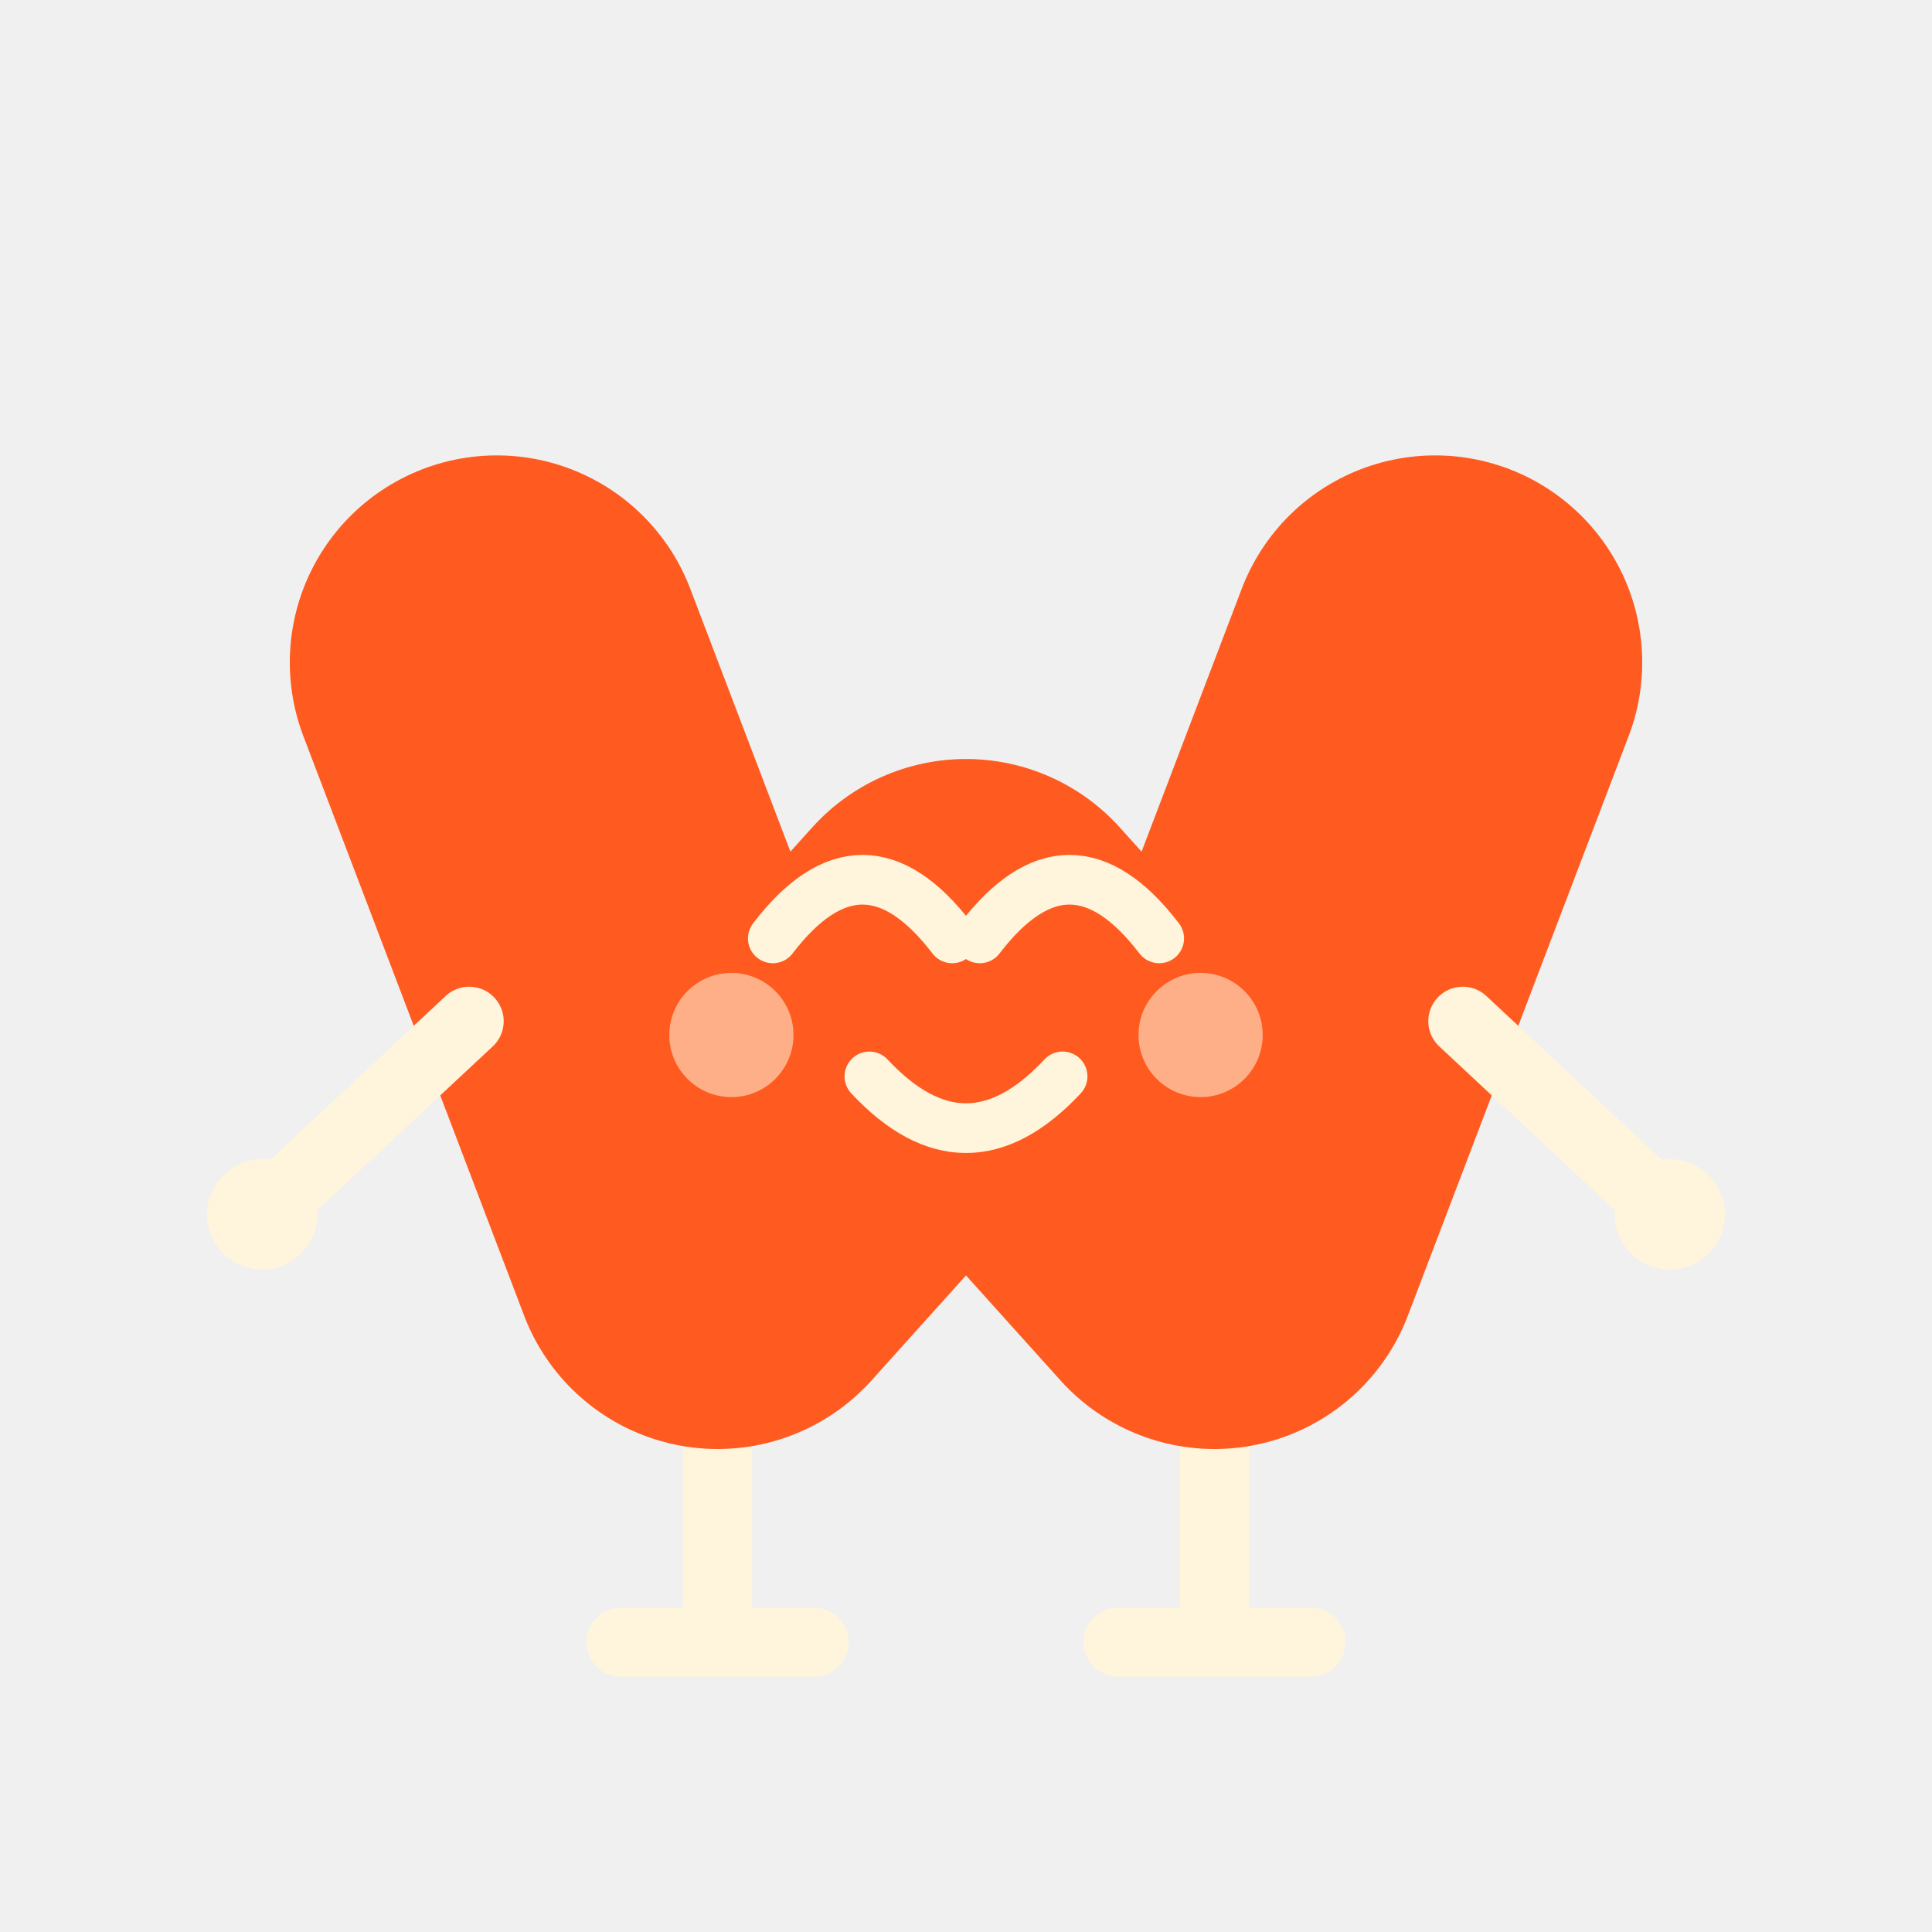
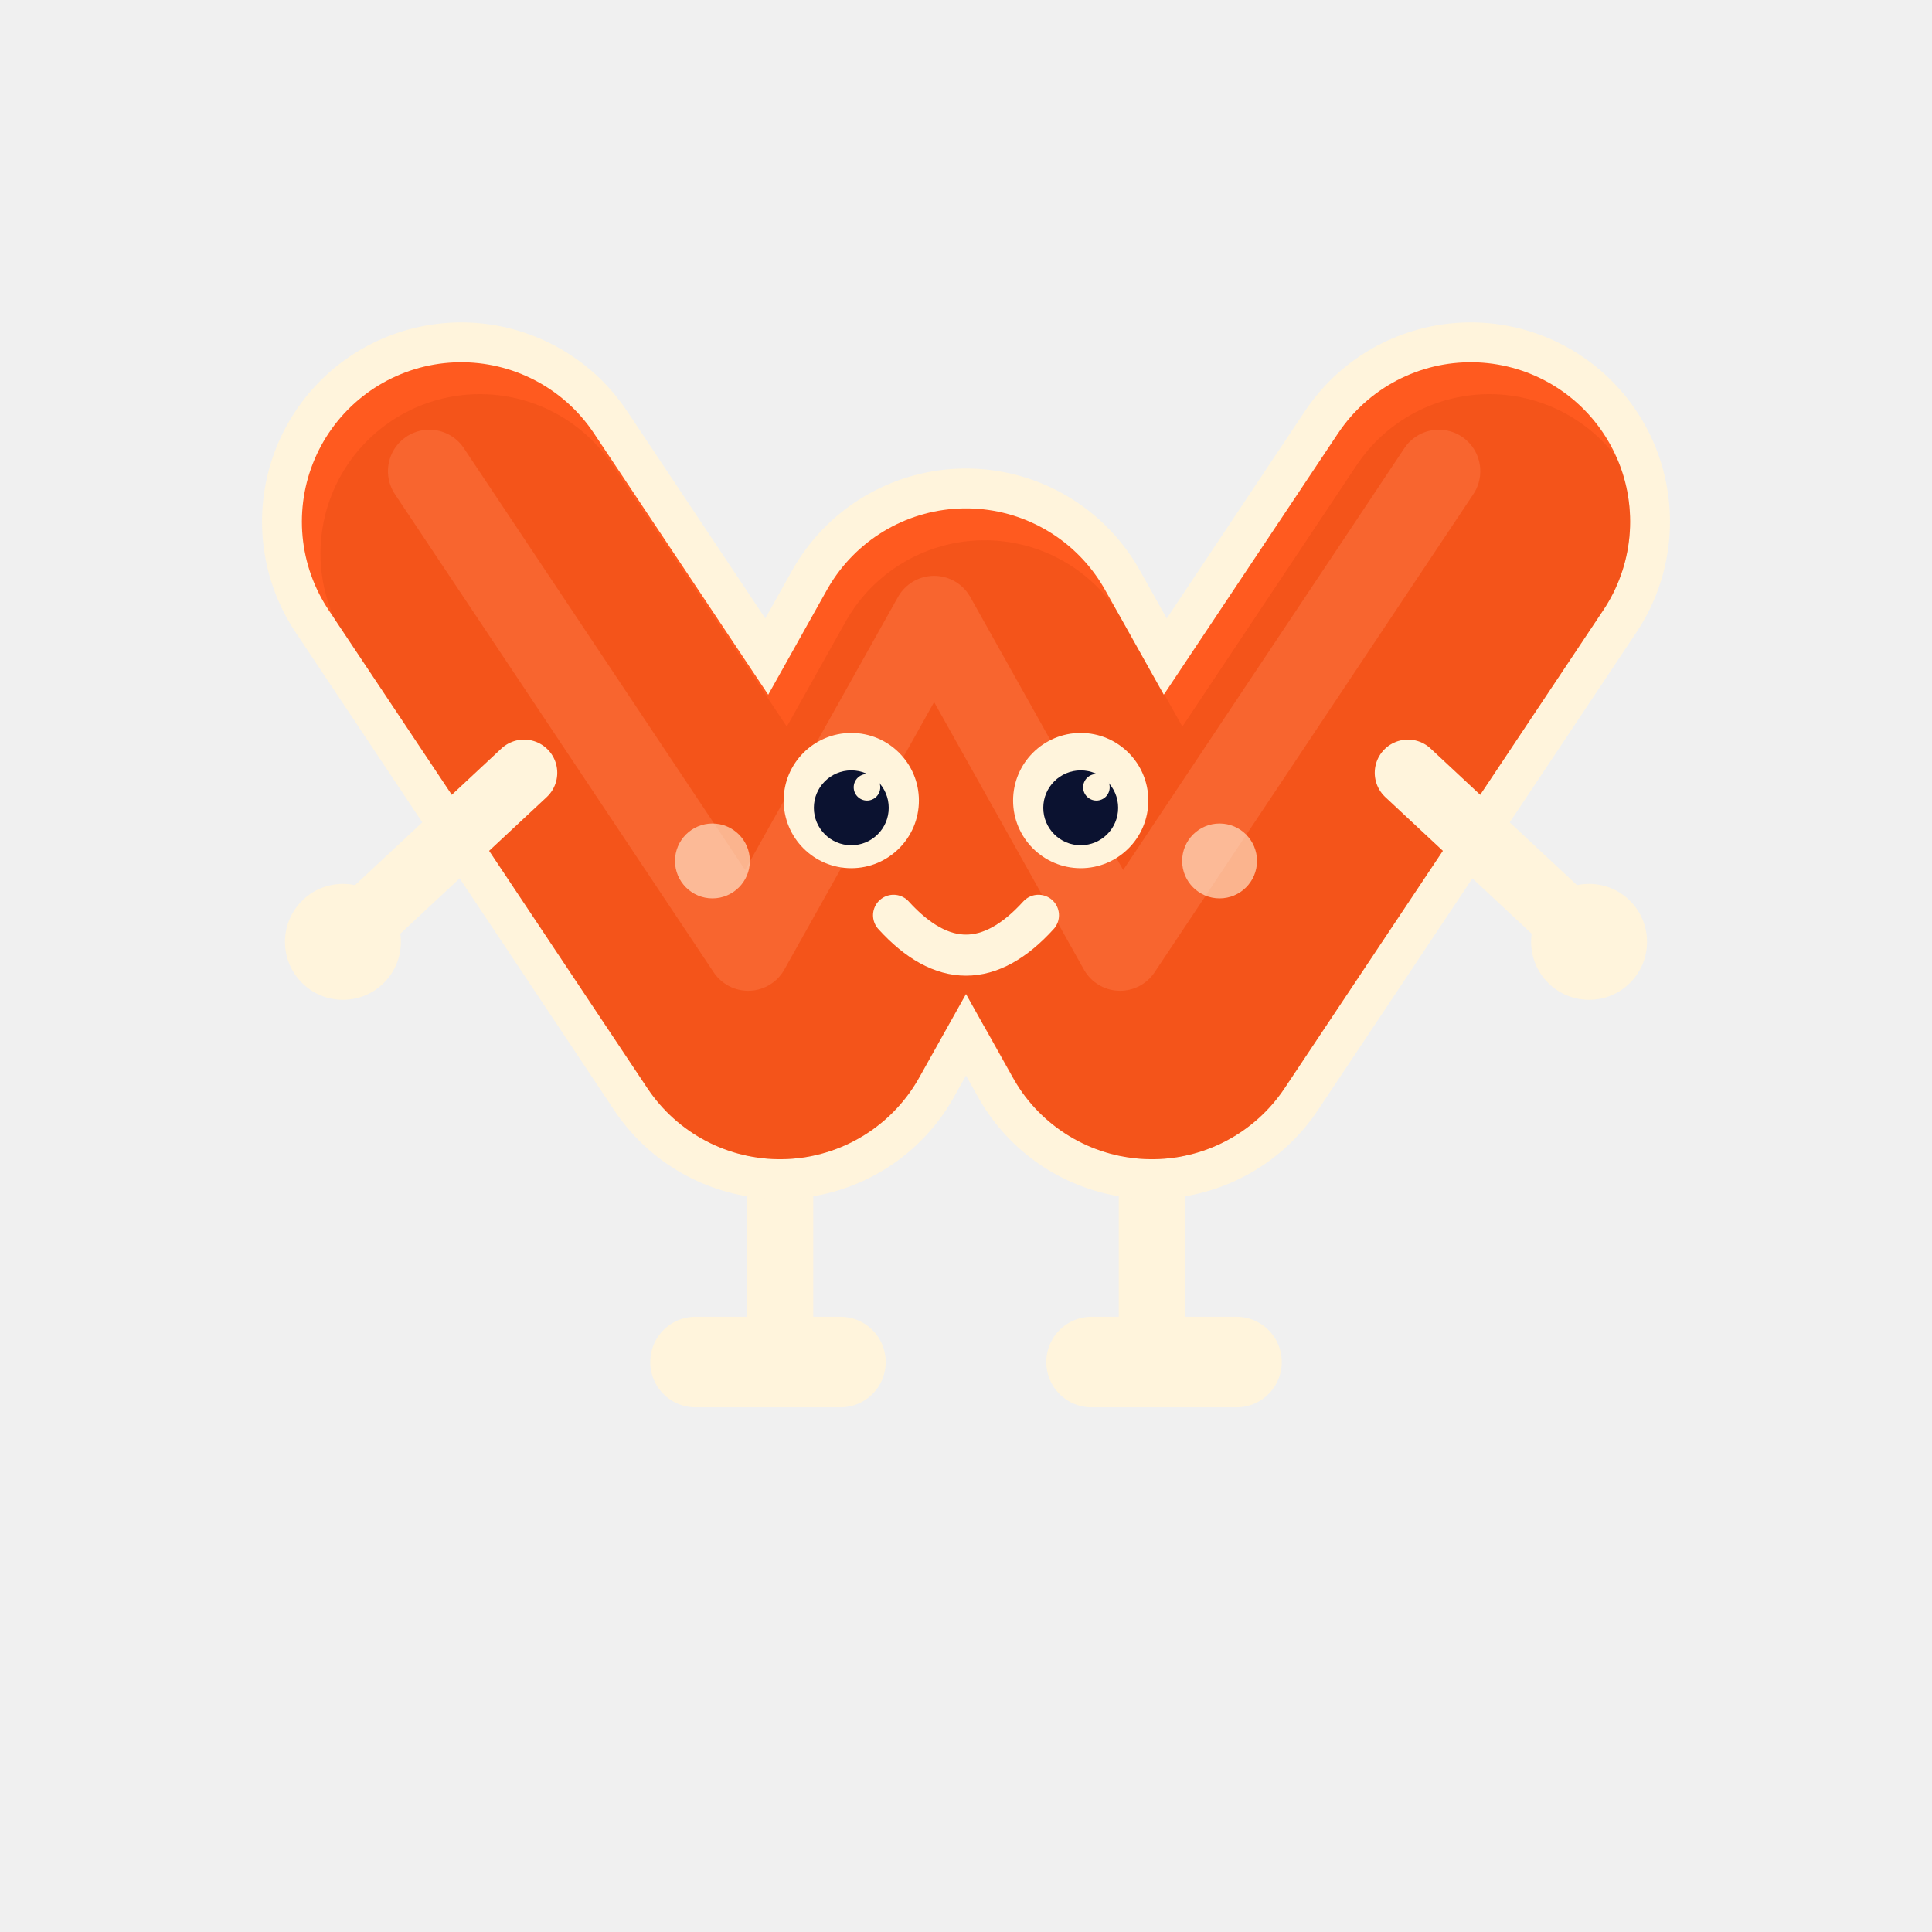
- <svg xmlns="http://www.w3.org/2000/svg" class="wovi-mascot" data-pose="standing" width="560" height="560" viewBox="0 0 140 140" role="img" aria-label="Wovi standing">
-   <g class="wovi-figure">
-     <g class="wovi-limb leg-left" style="transform-origin:52px 100px">
-       <path d="M52 100 L52 118 M45 119 L59 119" fill="none" stroke="#FFF4DC" stroke-width="5" stroke-linecap="round" stroke-linejoin="round" />
+ <svg xmlns="http://www.w3.org/2000/svg" class="wovi-mascot" data-pose="standing" width="640" height="640" viewBox="0 0 160 160" role="img" aria-label="Wovi standing">
+   <g class="wovi-figure" style="transform-origin:80px 93.8px">
+     <g class="wovi-limb leg-left" style="transform-origin:64.6px 93.8px">
+       <path d="M64.6 93.8 L64.6 110.8" fill="none" stroke="#FFF4DC" stroke-width="5.5" stroke-linecap="round" stroke-linejoin="round" />
+       <path d="M69.6 112.8 L57.6 112.8" stroke="#FFF4DC" stroke-width="7.5" stroke-linecap="round" />
    </g>
-     <g class="wovi-limb leg-right" style="transform-origin:88px 100px">
-       <path d="M88 100 L88 118 M81 119 L95 119" fill="none" stroke="#FFF4DC" stroke-width="5" stroke-linecap="round" stroke-linejoin="round" />
+     <g class="wovi-limb leg-right" style="transform-origin:95.4px 93.8px">
+       <path d="M95.4 93.8 L95.4 110.8" fill="none" stroke="#FFF4DC" stroke-width="5.5" stroke-linecap="round" stroke-linejoin="round" />
+       <path d="M90.4 112.8 L102.4 112.8" stroke="#FFF4DC" stroke-width="7.5" stroke-linecap="round" />
    </g>
-     <g class="wovi-body">
-       <g>
-         <path d="M36 48 L52 90 L70 70 L88 90 L104 48" fill="none" stroke="#FF5A1F" stroke-width="30" stroke-linecap="round" stroke-linejoin="round" />
-         <circle cx="53" cy="75" r="4.5" fill="#FFF4DC" opacity="0.55" />
-         <circle cx="87" cy="75" r="4.5" fill="#FFF4DC" opacity="0.55" />
-         <g fill="none" stroke="#FFF4DC" stroke-width="3.6" stroke-linecap="round" stroke-linejoin="round">
-           <path d="M56 68 Q62.5 59.5 69 68" />
-           <path d="M71 68 Q77.5 59.5 84 68" />
-           <path d="M63 78 Q70 85.5 77 78" />
+     <g class="wovi-body" style="transform-origin:80px 93.8px">
+       <g transform="translate(20.6 -14) scale(1.1)">
+         <defs>
+           <mask id="wm-_R_0_" maskUnits="userSpaceOnUse" x="-40" y="-40" width="240" height="240">
+             <path d="M16 52 L40 88 L54 63 L68 88 L92 52" stroke="#fff" stroke-width="24" fill="none" stroke-linecap="round" stroke-linejoin="round" />
+           </mask>
+         </defs>
+         <path d="M16 52 L40 88 L54 63 L68 88 L92 52" stroke="#FFF4DC" stroke-width="30" fill="none" stroke-linecap="round" stroke-linejoin="round" />
+         <path d="M16 52 L40 88 L54 63 L68 88 L92 52" stroke="#FF5A1F" stroke-width="24" fill="none" stroke-linecap="round" stroke-linejoin="round" />
+         <g mask="url(#wm-_R_0_)">
+           <path d="M16 52 L40 88 L54 63 L68 88 L92 52" stroke="#D9430F" stroke-width="24" fill="none" stroke-linecap="round" stroke-linejoin="round" transform="translate(1.4 2.4)" opacity="0.28" />
+           <path d="M16 52 L40 88 L54 63 L68 88 L92 52" stroke="#FF8A5C" stroke-width="6.24" fill="none" stroke-linecap="round" stroke-linejoin="round" transform="translate(-2.4 -3.8)" opacity="0.32" />
        </g>
      </g>
+       <g class="wovi-face">
+         <g class="wovi-eye">
+           <circle cx="70.5" cy="66.3" r="5.6" fill="#FFF4DC" />
+           <circle class="wovi-pupil" cx="70.5" cy="66.9" r="3.1" fill="#0B1230" />
+           <circle cx="71.8" cy="65.2" r="1.1" fill="#FFF4DC" />
+         </g>
+         <g class="wovi-eye">
+           <circle cx="89.5" cy="66.3" r="5.6" fill="#FFF4DC" />
+           <circle class="wovi-pupil" cx="89.5" cy="66.9" r="3.1" fill="#0B1230" />
+           <circle cx="90.8" cy="65.2" r="1.1" fill="#FFF4DC" />
+         </g>
+         <path d="M74 75.8 q6 6.6 12 0" fill="none" stroke="#FFF4DC" stroke-width="3.4" stroke-linecap="round" stroke-linejoin="round" />
+         <circle cx="59" cy="71.3" r="3.1" fill="#FFF4DC" opacity="0.6" />
+         <circle cx="101" cy="71.3" r="3.1" fill="#FFF4DC" opacity="0.6" />
+       </g>
    </g>
-     <g class="wovi-limb arm-left" style="transform-origin:34px 74px">
-       <path d="M34 74 L19 88" fill="none" stroke="#FFF4DC" stroke-width="5" stroke-linecap="round" stroke-linejoin="round" />
-       <circle cx="19" cy="88" r="4" fill="#FFF4DC" />
+     <g class="wovi-limb arm-left" style="transform-origin:43.4px 64px">
+       <path d="M43.4 64 L28.4 78" fill="none" stroke="#FFF4DC" stroke-width="5.5" stroke-linecap="round" stroke-linejoin="round" />
+       <circle cx="28.4" cy="78" r="4.8" fill="#FFF4DC" />
    </g>
-     <g class="wovi-limb arm-right" style="transform-origin:106px 74px">
-       <path d="M106 74 L121 88" fill="none" stroke="#FFF4DC" stroke-width="5" stroke-linecap="round" stroke-linejoin="round" />
-       <circle cx="121" cy="88" r="4" fill="#FFF4DC" />
+     <g class="wovi-limb arm-right" style="transform-origin:116.6px 64px">
+       <path d="M116.6 64 L131.6 78" fill="none" stroke="#FFF4DC" stroke-width="5.5" stroke-linecap="round" stroke-linejoin="round" />
+       <circle cx="131.6" cy="78" r="4.8" fill="#FFF4DC" />
    </g>
  </g>
</svg>
